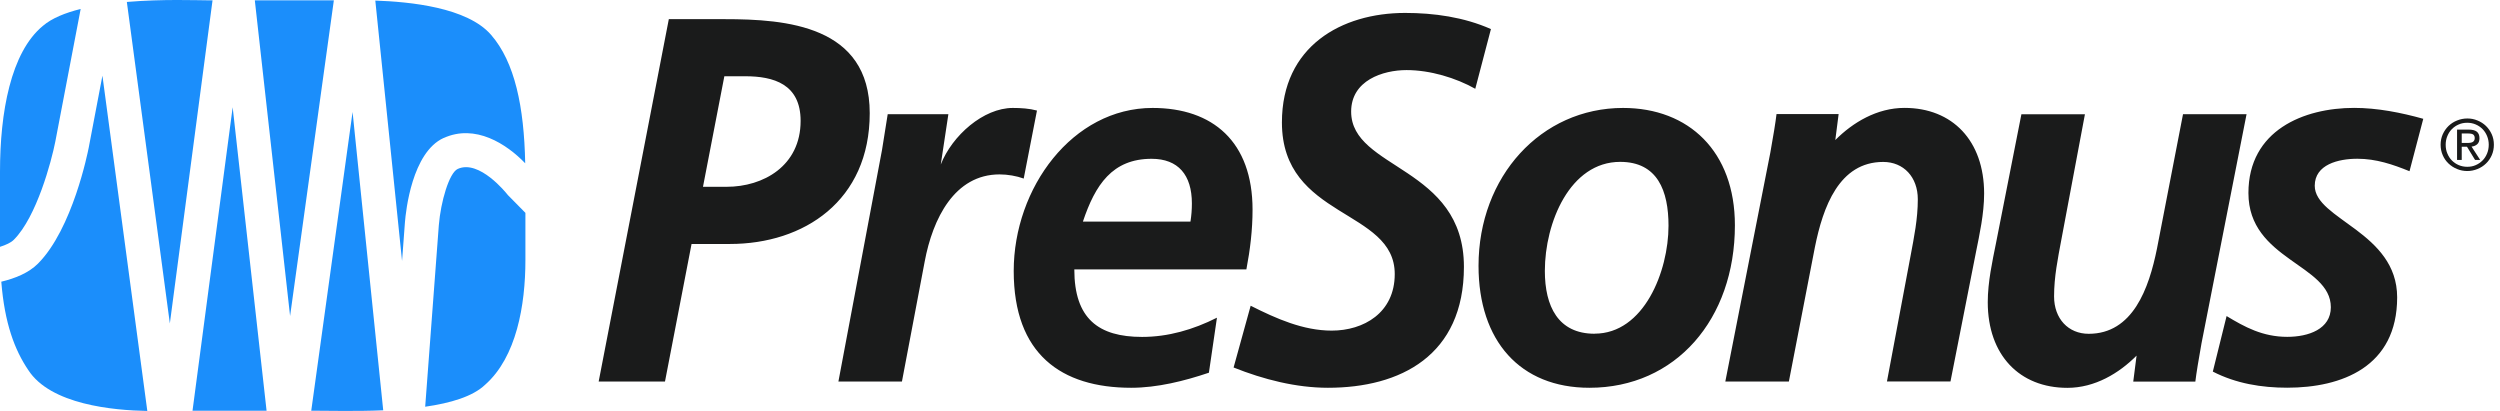
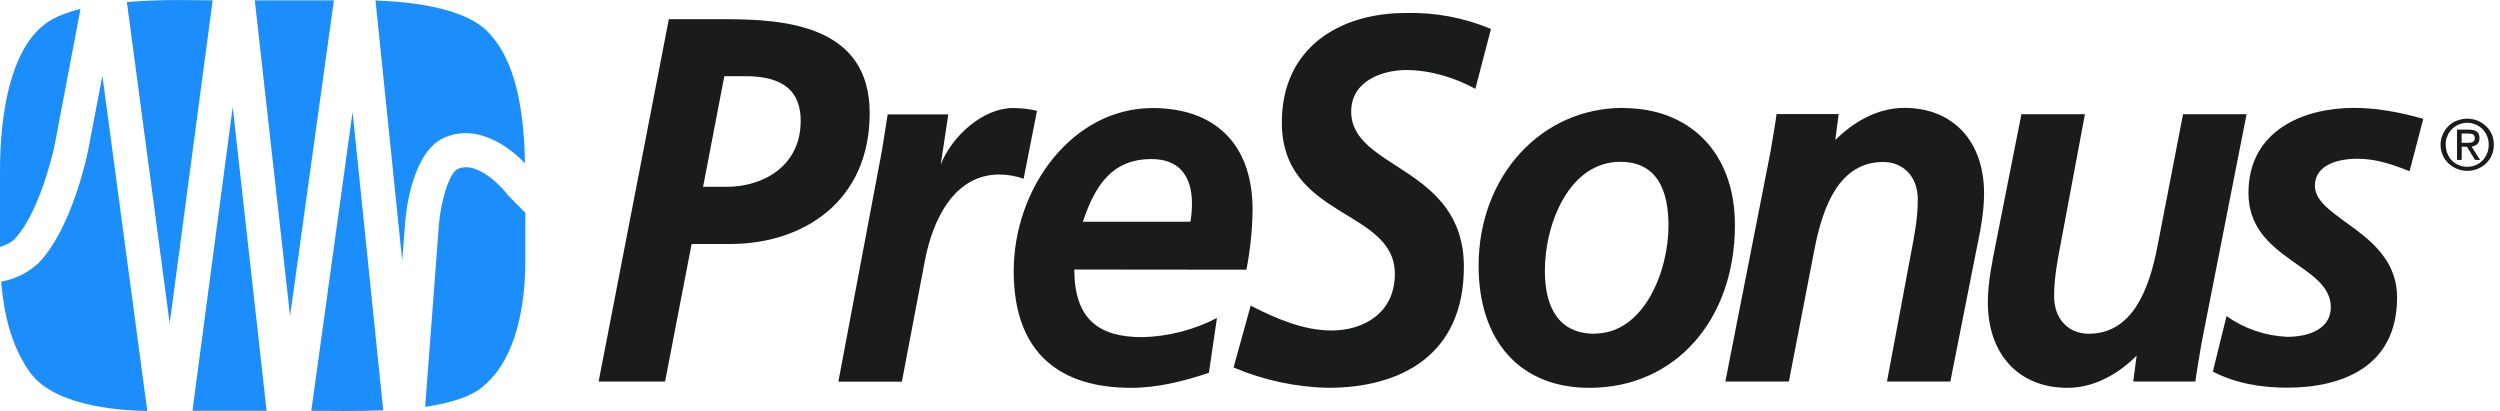
- <svg xmlns="http://www.w3.org/2000/svg" fill="none" viewBox="0 0 146 24" height="24" width="146">
-   <g id="logo">
-     <g id="Group">
-       <path fill="#1B8EFB" d="M11.243 23.985H15.568C15.124 20.006 14.248 12.173 13.588 6.263C12.806 12.169 11.771 20.006 11.243 23.985ZM29.682 11.418C29.652 11.387 29.625 11.357 29.603 11.323C29.587 11.304 27.991 9.29 26.731 9.866C26.23 10.094 25.737 11.79 25.627 13.155L24.831 23.753C26.302 23.541 27.607 23.162 28.332 22.468C30.16 20.855 30.684 17.825 30.684 15.192V12.431L29.682 11.414V11.418ZM12.139 0.019C11.539 0.019 9.51 -0.064 7.408 0.114C7.932 4.021 9.104 12.799 9.919 18.89C10.724 12.799 11.888 3.979 12.412 0.019H12.139ZM25.908 8.061C27.752 7.219 29.587 8.406 30.672 9.536C30.608 6.236 30.065 3.626 28.677 2.033C27.281 0.425 23.92 0.102 21.918 0.034C22.232 3.08 22.877 9.362 23.48 15.241C23.526 14.616 23.647 12.996 23.647 12.996C23.7 12.317 24.064 8.899 25.908 8.057V8.061ZM14.881 0.019C15.31 3.854 16.254 12.294 16.941 18.454C17.802 12.252 18.978 3.752 19.497 0.019H14.885H14.881ZM18.177 23.985C19.205 23.985 20.764 24.03 22.38 23.962C21.978 20.04 21.193 12.4 20.59 6.54C19.778 12.396 18.72 20.051 18.177 23.985ZM3.228 8.281L4.711 0.524C3.812 0.747 3.031 1.062 2.511 1.506C0.622 3.054 0 6.585 0 10.022V14.415C0.345 14.305 0.641 14.172 0.812 13.997C2.139 12.666 3.004 9.419 3.228 8.281ZM5.174 8.656C5.136 8.846 4.245 13.364 2.215 15.397C1.677 15.939 0.88 16.258 0.076 16.451C0.269 18.894 0.861 20.438 1.646 21.603C2.947 23.632 6.631 23.966 8.603 24C7.996 19.471 6.725 9.961 5.982 4.419C5.591 6.479 5.174 8.66 5.174 8.66V8.656Z" clip-rule="evenodd" fill-rule="evenodd" id="Vector" />
-       <path fill="#1A1B1B" d="M141.519 6.938C140.218 6.574 138.833 6.301 137.479 6.301C134.547 6.301 131.308 7.605 131.308 11.274C131.308 15.184 136.121 15.427 136.121 17.942C136.121 19.217 134.82 19.672 133.576 19.672C132.138 19.672 131.088 19.095 130.033 18.458L129.229 21.701C130.583 22.399 132.078 22.642 133.572 22.642C136.755 22.642 139.994 21.428 139.994 17.366C139.994 13.546 135.181 12.817 135.181 10.849C135.181 9.605 136.565 9.271 137.669 9.271C138.773 9.271 139.744 9.605 140.715 9.999L141.519 6.938ZM131.198 6.669H127.488L125.967 14.521C125.496 16.853 124.556 19.494 121.98 19.494C120.789 19.494 119.958 18.613 119.958 17.312C119.958 16.159 120.178 15.101 120.375 14.039L121.76 6.672H118.05L116.556 14.251C116.362 15.222 116.085 16.463 116.085 17.646C116.085 20.738 117.94 22.65 120.736 22.65C122.34 22.65 123.751 21.8 124.776 20.768L124.582 22.285H128.208C128.265 21.8 128.402 20.98 128.569 20.044L131.198 6.672V6.669ZM100.76 22.282H104.47L105.991 14.43C106.462 12.093 107.402 9.457 109.978 9.457C111.169 9.457 112 10.337 112 11.638C112 12.791 111.78 13.849 111.583 14.911L110.198 22.278H113.908L115.402 14.699C115.596 13.728 115.873 12.487 115.873 11.304C115.873 8.212 114.018 6.301 111.222 6.301C109.618 6.301 108.207 7.15 107.182 8.178L107.376 6.661H103.749C103.693 7.146 103.556 7.966 103.389 8.903L100.76 22.274V22.282ZM94.786 6.304C89.999 6.304 86.346 10.306 86.346 15.522C86.346 19.918 88.781 22.646 92.821 22.646C97.859 22.646 101.318 18.644 101.318 13.155C101.318 8.85 98.632 6.304 94.786 6.304ZM93.125 19.49C90.993 19.49 90.219 17.885 90.219 15.822C90.219 13.003 91.683 9.453 94.619 9.453C96.804 9.453 97.441 11.148 97.441 13.182C97.441 15.848 96.004 19.486 93.125 19.486V19.49ZM87.067 1.696C85.489 0.998 83.744 0.755 82.06 0.755C78.35 0.755 74.864 2.697 74.864 7.15C74.864 12.791 81.453 12.184 81.453 16.004C81.453 18.276 79.628 19.308 77.773 19.308C76.112 19.308 74.534 18.61 73.039 17.855L72.042 21.462C73.787 22.16 75.695 22.646 77.549 22.646C81.783 22.646 85.493 20.768 85.493 15.583C85.493 9.699 78.907 9.912 78.907 6.517C78.907 4.696 80.762 4.093 82.143 4.093C83.524 4.093 85.022 4.548 86.156 5.185L87.07 1.699L87.067 1.696ZM63.241 12.943C63.962 10.792 64.96 9.274 67.254 9.274C68.806 9.274 69.606 10.215 69.606 11.88C69.606 12.245 69.58 12.578 69.523 12.943H63.241ZM72.789 15.731C73.009 14.578 73.149 13.424 73.149 12.245C73.149 8.273 70.824 6.304 67.311 6.304C62.634 6.304 59.201 10.974 59.201 15.825C59.201 20.677 61.971 22.646 66.063 22.646C67.585 22.646 69.162 22.251 70.6 21.766L71.07 18.553C69.686 19.251 68.222 19.676 66.697 19.676C64.152 19.676 62.74 18.613 62.74 15.734H72.785L72.789 15.731ZM48.963 22.282H52.673L54.001 15.279C54.471 12.764 55.746 10.185 58.374 10.185C58.845 10.185 59.372 10.276 59.785 10.428L60.559 6.456C60.116 6.335 59.619 6.304 59.148 6.304C57.434 6.304 55.605 7.913 54.941 9.608L55.385 6.669H51.842L51.509 8.759L48.963 22.282ZM42.299 4.453H43.516C45.178 4.453 46.756 4.908 46.756 7.059C46.756 9.696 44.571 10.909 42.439 10.909H41.054L42.302 4.453H42.299ZM40.387 14.248H42.629C46.945 14.248 50.792 11.732 50.792 6.608C50.792 1.483 45.895 1.119 42.325 1.119H39.059L34.962 22.282H38.835L40.387 14.248Z" clip-rule="evenodd" fill-rule="evenodd" id="Vector_2" />
-     </g>
-     <path fill="#1A1B1B" d="M142.532 8.451C142.532 8.231 142.574 8.027 142.657 7.841C142.741 7.655 142.855 7.492 142.995 7.355C143.139 7.219 143.302 7.112 143.492 7.037C143.678 6.961 143.879 6.919 144.091 6.919C144.304 6.919 144.497 6.957 144.687 7.037C144.873 7.112 145.04 7.219 145.18 7.355C145.32 7.492 145.434 7.655 145.518 7.841C145.601 8.027 145.643 8.231 145.643 8.451C145.643 8.671 145.601 8.88 145.518 9.066C145.434 9.252 145.324 9.415 145.18 9.551C145.04 9.688 144.873 9.794 144.687 9.87C144.497 9.946 144.3 9.988 144.091 9.988C143.883 9.988 143.678 9.95 143.492 9.87C143.306 9.794 143.139 9.688 142.995 9.551C142.851 9.415 142.737 9.252 142.657 9.066C142.574 8.88 142.532 8.671 142.532 8.451ZM145.343 8.451C145.343 8.269 145.309 8.099 145.244 7.943C145.18 7.788 145.093 7.651 144.979 7.537C144.865 7.423 144.732 7.332 144.581 7.268C144.429 7.203 144.266 7.169 144.087 7.169C143.909 7.169 143.742 7.2 143.591 7.268C143.439 7.332 143.306 7.423 143.192 7.537C143.078 7.651 142.991 7.788 142.927 7.943C142.862 8.099 142.828 8.269 142.828 8.451C142.828 8.633 142.858 8.812 142.927 8.967C142.991 9.123 143.078 9.259 143.192 9.373C143.306 9.487 143.439 9.578 143.591 9.643C143.742 9.707 143.909 9.741 144.087 9.741C144.266 9.741 144.429 9.711 144.581 9.643C144.732 9.578 144.865 9.487 144.979 9.373C145.093 9.259 145.18 9.123 145.244 8.967C145.309 8.812 145.343 8.637 145.343 8.451ZM143.765 9.339H143.492V7.568H144.171C144.383 7.568 144.543 7.609 144.645 7.689C144.747 7.769 144.801 7.898 144.801 8.072C144.801 8.231 144.755 8.349 144.668 8.425C144.581 8.501 144.471 8.546 144.338 8.561L144.842 9.339H144.543L144.072 8.569H143.765V9.339ZM143.765 8.349H144.087C144.254 8.349 144.368 8.326 144.429 8.277C144.493 8.228 144.524 8.156 144.524 8.061C144.524 7.977 144.497 7.909 144.444 7.863C144.391 7.818 144.285 7.795 144.133 7.795H143.765V8.349Z" id="Vector_3" />
+ <svg xmlns="http://www.w3.org/2000/svg" width="146" height="24" fill="none">
+   <g fill-rule="evenodd" clip-rule="evenodd">
+     <path fill="#1B8EFB" d="M11.24 23.99h4.33L13.59 6.25zm18.44-12.57-.08-.1c0-.02-1.6-2.02-2.87-1.45-.5.22-1 1.92-1.1 3.29l-.8 10.6c1.47-.22 2.78-.6 3.5-1.3 1.83-1.6 2.35-4.64 2.35-7.27v-2.76zM12.14.02c-.6 0-2.63-.08-4.73.1l2.5 18.77L12.42.02zM25.9 8.06c1.84-.84 3.68.35 4.76 1.48-.06-3.3-.6-5.91-2-7.5C27.29.42 23.93.1 21.93.03l1.56 15.2.17-2.24c.05-.68.42-4.1 2.26-4.94zM14.88.02l2.06 18.43L19.5.02zm3.3 23.97c1.02 0 2.58.04 4.2-.03L20.59 6.54zM3.23 8.27 4.7.52c-.9.23-1.68.54-2.2.99C.62 3.05 0 6.59 0 10.02v4.4q.54-.17.81-.42c1.33-1.33 2.2-4.58 2.42-5.72m1.94.38c-.03.19-.93 4.7-2.96 6.74a4.4 4.4 0 0 1-2.14 1.05c.2 2.44.8 3.99 1.58 5.15 1.3 2.03 4.98 2.37 6.95 2.4L5.98 4.42z" />
+     <path fill="#1A1B1B" d="M141.52 6.94c-1.3-.37-2.69-.64-4.04-.64-2.93 0-6.17 1.3-6.17 4.97 0 3.91 4.81 4.16 4.81 6.67 0 1.28-1.3 1.73-2.54 1.73a6.6 6.6 0 0 1-3.55-1.21l-.8 3.24c1.35.7 2.85.94 4.34.94 3.19 0 6.42-1.21 6.42-5.27 0-3.82-4.8-4.55-4.8-6.52 0-1.24 1.38-1.58 2.48-1.58s2.07.34 3.05.73zm-10.32-.27h-3.71l-1.52 7.85c-.47 2.33-1.41 4.97-3.99 4.97-1.2 0-2.02-.88-2.02-2.18 0-1.15.22-2.2.42-3.27l1.38-7.37h-3.71l-1.5 7.58c-.19.97-.46 2.21-.46 3.4 0 3.09 1.85 5 4.65 5 1.6 0 3.01-.85 4.04-1.88l-.2 1.51h3.63c.06-.48.2-1.3.36-2.24zm-30.44 15.61h3.71l1.52-7.85c.47-2.34 1.41-4.97 3.99-4.97 1.19 0 2.02.88 2.02 2.18 0 1.15-.22 2.21-.42 3.27l-1.38 7.37h3.7l1.5-7.58c.2-.97.47-2.21.47-3.4 0-3.09-1.85-5-4.65-5-1.6 0-3.01.85-4.04 1.88l.2-1.52h-3.63c-.06.49-.2 1.3-.36 2.24zM94.79 6.3c-4.8 0-8.44 4-8.44 9.22 0 4.4 2.43 7.13 6.47 7.13 5.04 0 8.5-4 8.5-9.5 0-4.3-2.69-6.84-6.53-6.84m-1.67 13.18c-2.13 0-2.9-1.6-2.9-3.67 0-2.82 1.46-6.37 4.4-6.37 2.18 0 2.82 1.7 2.82 3.73 0 2.67-1.44 6.3-4.31 6.3zm-6.05-17.8a12 12 0 0 0-5.01-.93c-3.71 0-7.2 1.94-7.2 6.39 0 5.64 6.6 5.03 6.6 8.85 0 2.28-1.83 3.3-3.69 3.3-1.66 0-3.24-.69-4.73-1.45l-1 3.61a15 15 0 0 0 5.5 1.19c4.24 0 7.95-1.88 7.95-7.07 0-5.88-6.58-5.67-6.58-9.06 0-1.82 1.85-2.43 3.23-2.43s2.88.46 4.02 1.1l.91-3.49zM63.24 12.95c.72-2.15 1.72-3.66 4.01-3.66 1.56 0 2.36.93 2.36 2.6q0 .53-.09 1.06zm9.55 2.8q.34-1.74.36-3.5c0-3.97-2.33-5.94-5.84-5.94-4.68 0-8.11 4.67-8.11 9.52 0 4.86 2.77 6.82 6.86 6.82 1.52 0 3.1-.39 4.54-.88l.47-3.2a10 10 0 0 1-4.37 1.12c-2.55 0-3.96-1.07-3.96-3.95zm-23.83 6.54h3.71l1.33-7c.47-2.52 1.75-5.1 4.37-5.1.47 0 1 .1 1.41.25l.78-3.97a6 6 0 0 0-1.41-.16c-1.72 0-3.55 1.61-4.21 3.3l.44-2.93h-3.54l-.33 2.09zM42.3 4.45h1.22c1.66 0 3.24.46 3.24 2.61 0 2.64-2.19 3.85-4.32 3.85h-1.38zm-1.91 9.8h2.24c4.32 0 8.16-2.52 8.16-7.64s-4.9-5.49-8.46-5.49h-3.27l-4.1 21.16h3.88z" />
  </g>
+   <path fill="#1A1B1B" d="M142.53 8.45q0-.33.13-.6.12-.29.34-.5.2-.2.5-.31a1.6 1.6 0 0 1 1.68.32q.21.2.34.48.12.28.12.61a1.5 1.5 0 0 1-.46 1.1 1.6 1.6 0 0 1-2.18 0 1.5 1.5 0 0 1-.47-1.1m2.81 0a1.3 1.3 0 0 0-.36-.91 1.3 1.3 0 0 0-.9-.37 1.3 1.3 0 0 0-.89.37q-.17.17-.26.4a1 1 0 0 0-.1.51q0 .27.1.52a1.2 1.2 0 0 0 .66.67q.23.1.5.1t.5-.1.39-.27.26-.4.1-.52m-1.58.89h-.27V7.57h.68q.32 0 .48.12t.15.38q0 .24-.13.35a.6.6 0 0 1-.33.14l.5.78h-.3l-.47-.77h-.3zm0-1h.33q.25 0 .34-.06.1-.08.1-.22a.3.3 0 0 0-.09-.2q-.08-.06-.3-.06h-.38z" />
</svg>
